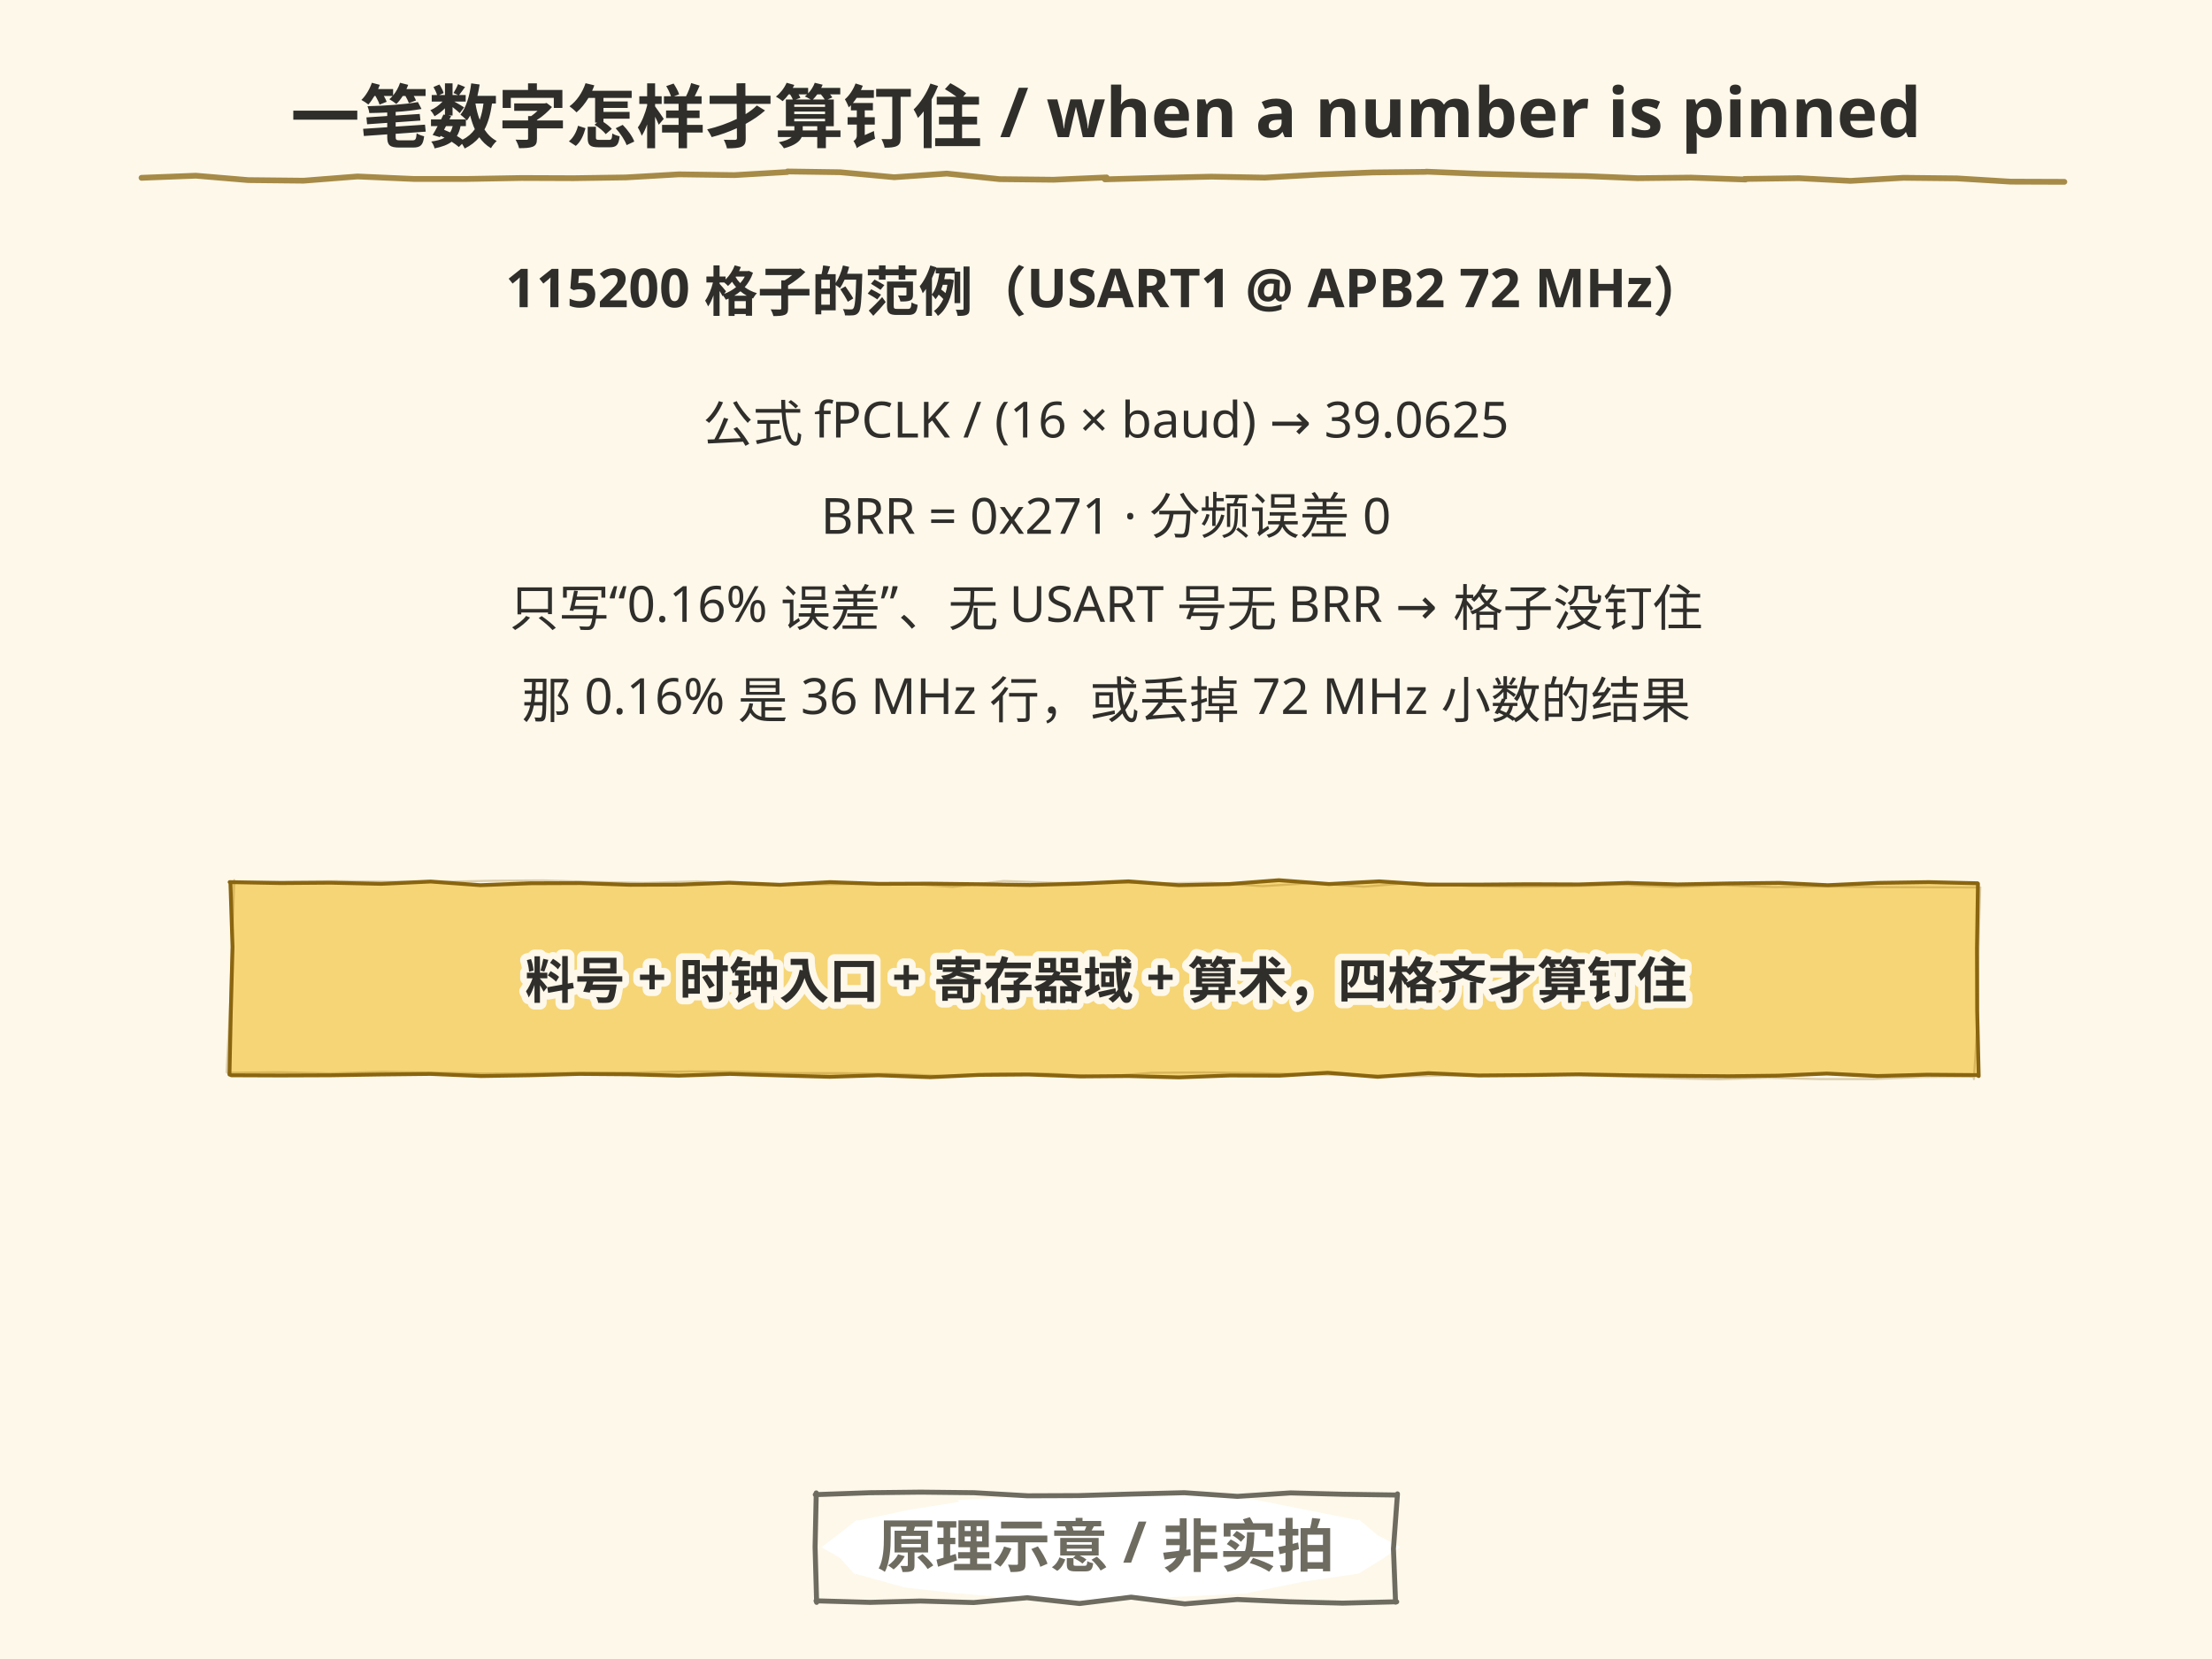
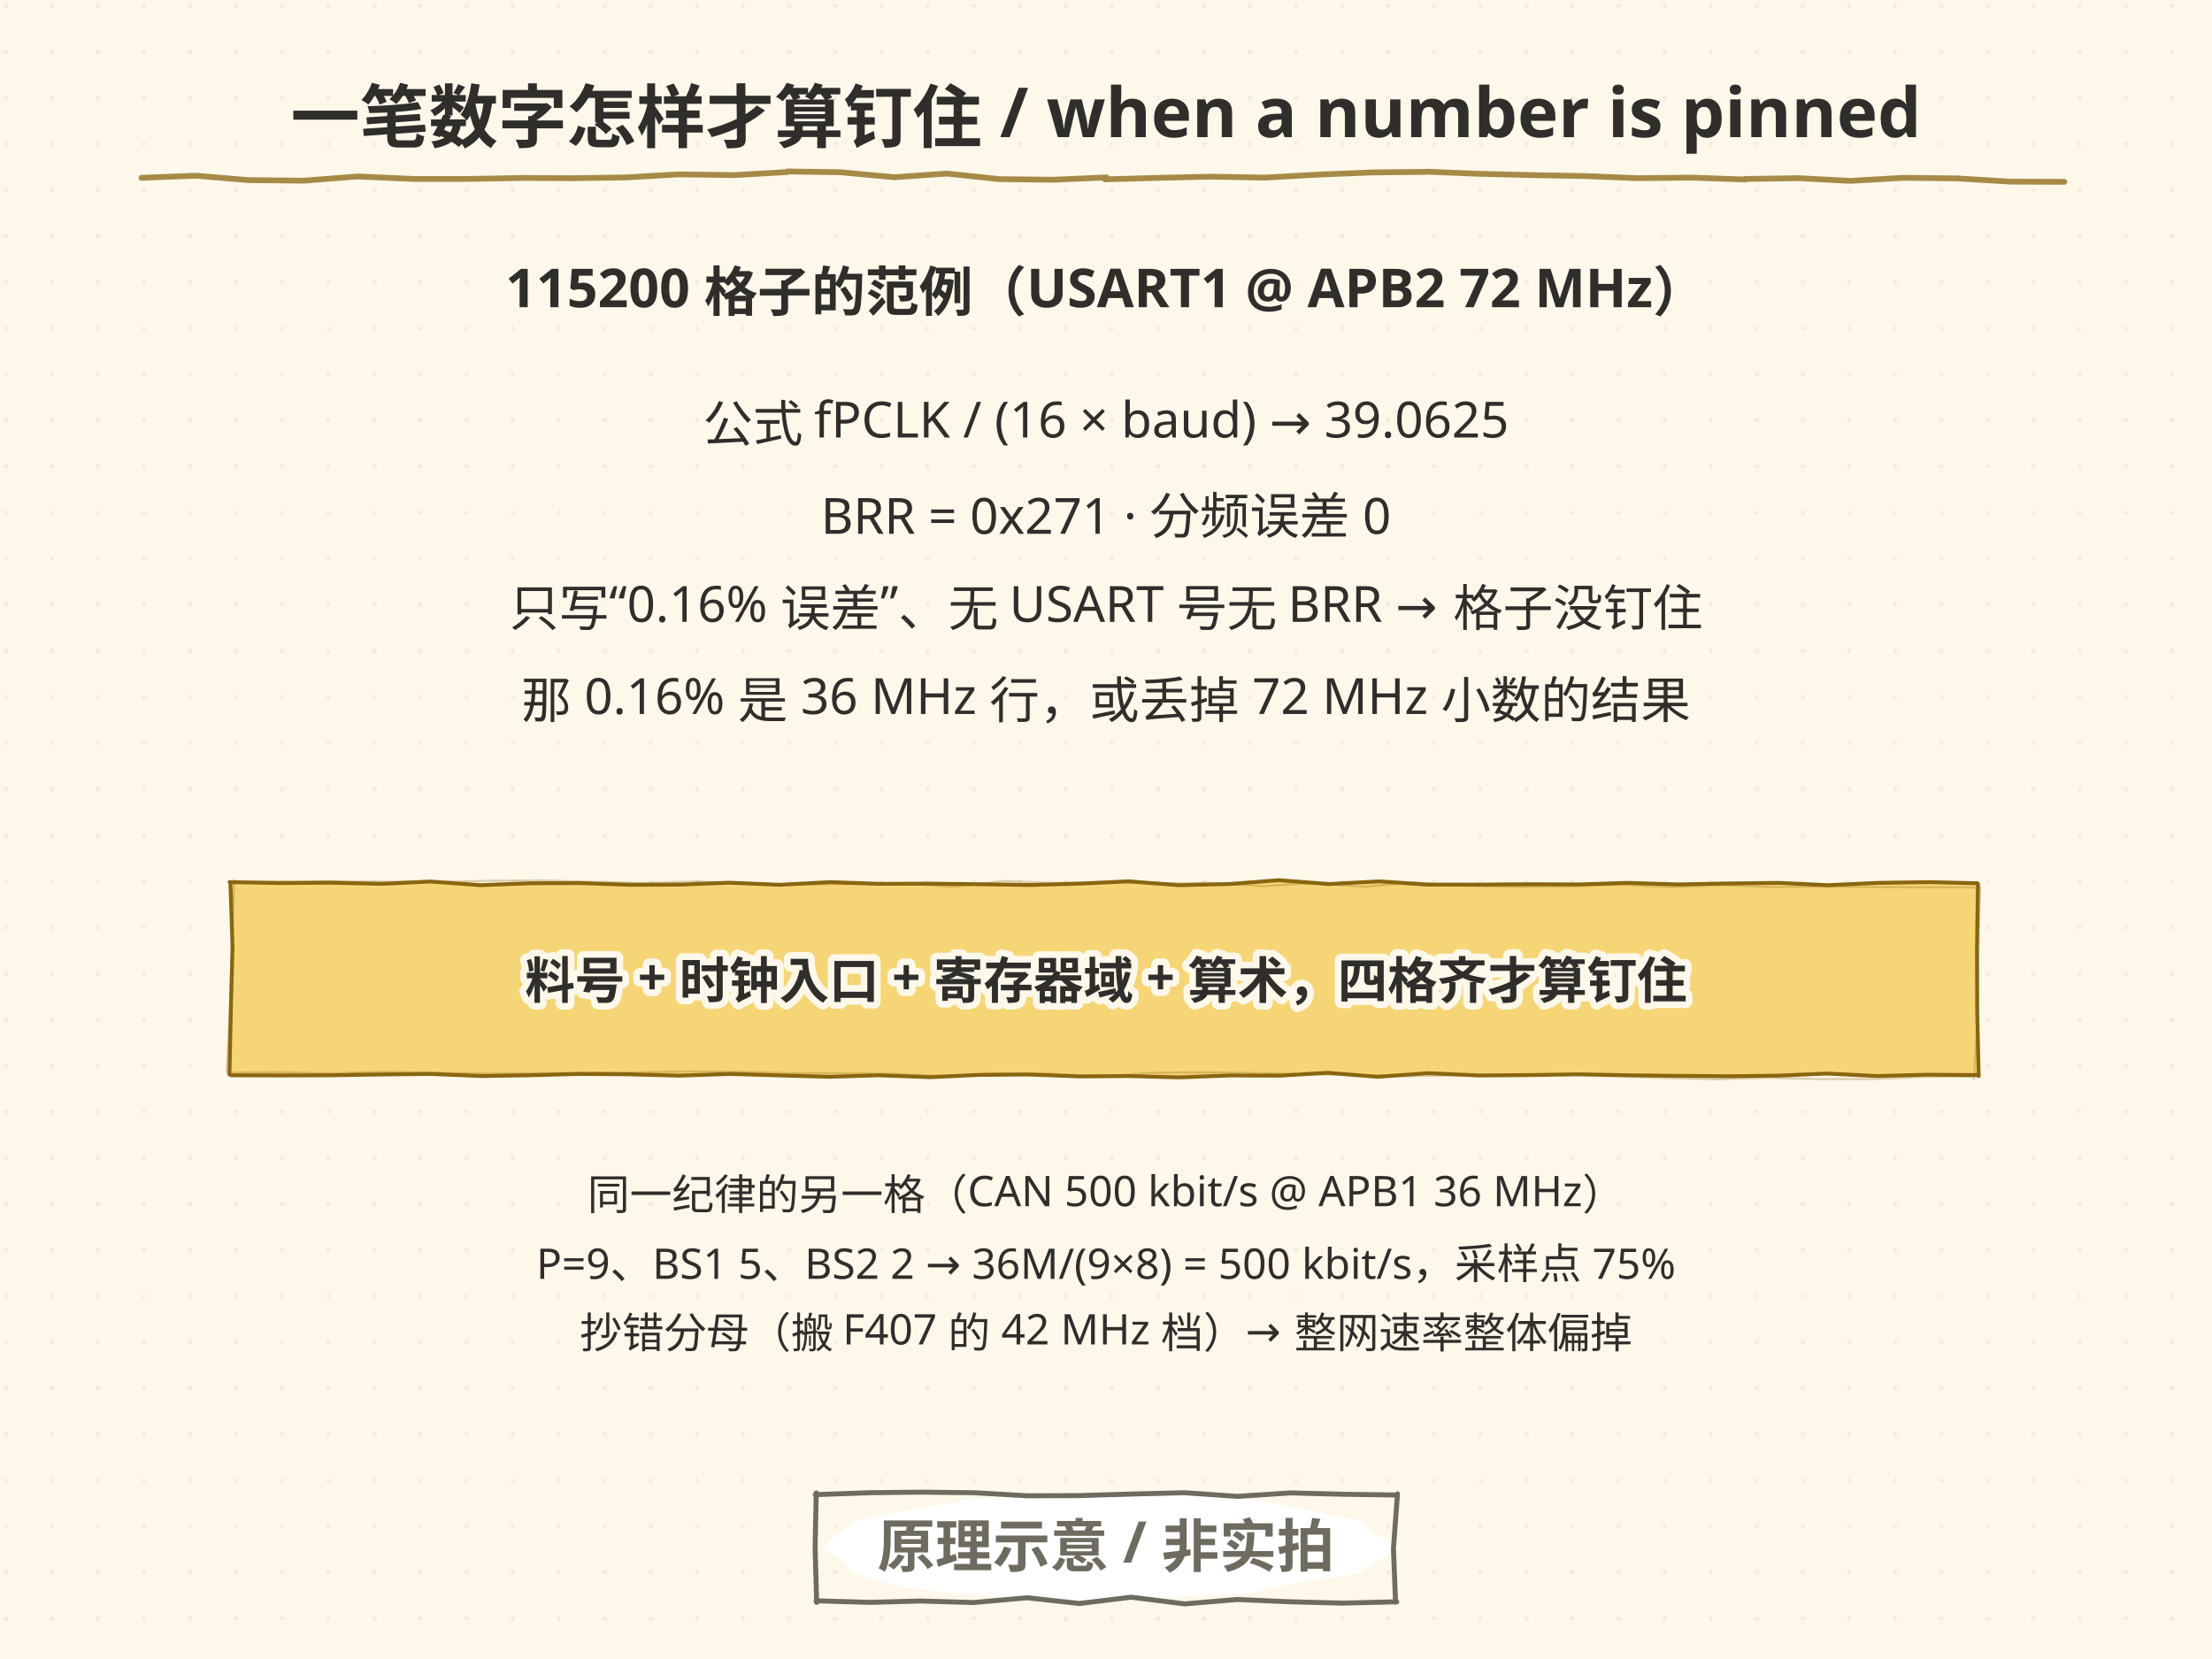
<svg xmlns="http://www.w3.org/2000/svg" width="1152" height="864" viewBox="0 0 1152 864">
  <style>text{dominant-baseline:alphabetic} .t-halo{paint-order:stroke;stroke:#FDF8EA;stroke-width:7px; stroke-linejoin:round}</style>
+   <defs>
+     <pattern id="dotgrid" width="24" height="24" patternUnits="userSpaceOnUse">
+       <circle cx="3" cy="3" r="1.1" fill="#DED4BE" />
+     </pattern>
+   </defs>
  <rect width="1152" height="864" fill="#FDF8EA" />
+   <rect width="1152" height="864" fill="url(#dotgrid)" opacity="0.36" />
  <text x="576.0" y="160" font-family="'Segoe Print','STKaiti','KaiTi','Microsoft YaHei','PingFang SC',sans-serif" font-size="28" font-weight="bold" text-anchor="middle" fill="#2F2E2B" class="t-halo">115200 格子的范例（USART1 @ APB2 72 MHz）</text>
  <text x="576.0" y="230" font-family="'Segoe Print','STKaiti','KaiTi','Microsoft YaHei','PingFang SC',sans-serif" font-size="26" text-anchor="middle" fill="#2F2E2B" class="t-halo">公式 fPCLK / (16 × baud) → 39.0625</text>
  <text x="576.0" y="278" font-family="'Segoe Print','STKaiti','KaiTi','Microsoft YaHei','PingFang SC',sans-serif" font-size="26" text-anchor="middle" fill="#2F2E2B" class="t-halo">BRR = 0x271 · 分频误差 0</text>
  <text x="576.0" y="326" font-family="'Segoe Print','STKaiti','KaiTi','Microsoft YaHei','PingFang SC',sans-serif" font-size="26" text-anchor="middle" fill="#2F2E2B" class="t-halo">只写“0.16% 误差”、无 USART 号无 BRR → 格子没钉住</text>
  <text x="576.0" y="374" font-family="'Segoe Print','STKaiti','KaiTi','Microsoft YaHei','PingFang SC',sans-serif" font-size="26" text-anchor="middle" fill="#2F2E2B" class="t-halo">那 0.16% 是 36 MHz 行，或丢掉 72 MHz 小数的结果</text>
  <path d="M119.6 459.4 L146.1 459.9 L171.9 459.7 L198.5 460.3 L224.3 459.1 L250.2 461.0 L276.1 460.0 L302.2 459.9 L328.2 460.8 L354.3 460.7 L379.8 459.7 L406.2 460.8 L432.3 459.4 L457.8 460.3 L484.2 460.2 L510.3 460.5 L536.5 460.9 L562.0 460.2 L587.7 459.0 L613.9 461.0 L640.3 460.4 L666.0 458.4 L692.2 460.4 L718.3 459.0 L743.4 460.7 L770.1 460.7 L796.0 460.5 L822.4 460.6 L847.7 459.8 L873.6 460.6 L899.8 460.1 L926.6 459.8 L951.9 461.0 L978.0 459.8 L1004.5 459.4 L1029.9 460.0 L1030.1 460.2 L1029.6 493.6 L1029.7 526.2 L1030.5 560.4 L1029.6 559.9 L1003.5 559.7 L977.7 560.4 L951.4 559.1 L926.0 560.2 L900.1 560.5 L874.4 560.3 L848.2 560.0 L822.3 559.5 L795.5 559.9 L770.1 560.1 L743.9 558.9 L717.5 560.8 L691.5 558.7 L666.3 560.2 L640.5 560.1 L614.1 561.1 L587.7 560.4 L562.6 560.6 L535.5 559.6 L509.9 559.8 L484.5 561.0 L457.5 560.0 L432.1 560.8 L406.5 560.1 L380.2 559.3 L353.5 560.2 L327.5 559.5 L301.8 559.3 L275.8 560.0 L250.6 560.4 L224.2 559.3 L197.5 559.6 L172.4 560.0 L145.9 560.1 L120.5 560.0 L119.5 559.6 L120.2 527.1 L121.1 493.2 L120.0 459.7" fill="#F6D576" stroke="#8A6510" stroke-width="2" stroke-linecap="round" stroke-linejoin="round" opacity="1.0" />
  <path d="M121.8 459.2 L148.8 459.1 L175.2 458.9 L202.1 459.2 L228.8 459.3 L255.4 458.7 L282.8 458.5 L308.8 459.3 L336.3 459.8 L362.9 459.0 L389.1 460.4 L415.9 460.6 L443.0 460.4 L469.3 460.0 L496.2 461.9 L522.8 458.8 L549.6 459.8 L576.7 459.5 L604.0 460.0 L630.5 459.7 L657.5 461.5 L683.6 459.9 L710.2 461.8 L736.8 459.6 L764.5 461.4 L790.3 461.8 L817.0 461.6 L844.6 460.7 L870.7 462.0 L897.2 461.0 L924.0 462.0 L951.5 461.7 L977.8 462.0 L1004.2 462.1 L1031.4 462.2 L1031.3 462.2 L1030.3 495.5 L1030.1 528.4 L1028.0 562.0 L1027.8 560.7 L1000.9 560.9 L975.1 562.0 L948.0 562.0 L920.5 561.3 L894.8 562.1 L867.7 561.5 L840.9 560.5 L814.0 559.7 L787.4 560.1 L760.8 560.0 L733.3 560.5 L707.2 560.0 L680.0 559.5 L653.7 558.8 L627.2 558.5 L599.7 558.7 L573.7 560.8 L546.0 559.1 L519.8 559.0 L492.6 560.4 L466.4 559.3 L439.1 558.9 L412.4 558.9 L386.0 558.2 L359.3 558.0 L333.2 558.5 L306.3 558.7 L278.5 558.9 L251.9 559.1 L225.9 558.6 L199.4 558.2 L172.0 559.0 L145.1 558.4 L118.3 558.7 L118.0 558.3 L119.8 524.8 L120.8 491.7 L122.0 458.3" fill="none" stroke="#8A6510" stroke-width="1.1" stroke-linecap="round" stroke-linejoin="round" opacity="0.28" />
  <text x="576.0" y="520" font-family="'Segoe Print','STKaiti','KaiTi','Microsoft YaHei','PingFang SC',sans-serif" font-size="26" font-weight="bold" text-anchor="middle" fill="#2F2E2B" class="t-halo">料号 + 时钟入口 + 寄存器域 + 算术，四格齐才算钉住</text>
+   <text x="576.0" y="630" font-family="'Segoe Print','STKaiti','KaiTi','Microsoft YaHei','PingFang SC',sans-serif" font-size="22" text-anchor="middle" fill="#2F2E2B" class="t-halo">同一纪律的另一格（CAN 500 kbit/s @ APB1 36 MHz）</text>
+   <text x="576.0" y="666" font-family="'Segoe Print','STKaiti','KaiTi','Microsoft YaHei','PingFang SC',sans-serif" font-size="22" text-anchor="middle" fill="#2F2E2B" class="t-halo">P=9、BS1 5、BS2 2 → 36M/(9×8) = 500 kbit/s，采样点 75%</text>
+   <text x="576.0" y="702" font-family="'Segoe Print','STKaiti','KaiTi','Microsoft YaHei','PingFang SC',sans-serif" font-size="22" text-anchor="middle" fill="#2F2E2B" class="t-halo">抄错分母（搬 F407 的 42 MHz 档）→ 整网速率整体偏掉</text>
  <text x="576.0" y="74" font-family="'Segoe Print','STKaiti','KaiTi','Microsoft YaHei','PingFang SC',sans-serif" font-size="36" font-weight="bold" text-anchor="middle" fill="#2F2E2B">一笔数字怎样才算钉住 / when a number is pinned</text>
  <path d="M73.7 92.6 L102.0 91.5 L129.3 93.8 L158.1 94.1 L186.2 91.9 L215.6 93.2 L243.4 93.2 L243.0 93.2 L271.6 92.7 L298.7 92.8 L326.0 92.4 L353.6 90.8 L382.4 91.2 L410.0 89.6 L410.1 89.3 L437.6 89.7 L465.7 92.3 L493.1 90.4 L520.6 93.3 L548.7 93.6 L576.3 92.4 L575.4 93.4 L604.2 92.6 L630.9 92.0 L658.7 92.5 L687.2 90.9 L715.0 89.8 L742.7 89.5 L742.7 89.4 L770.0 90.5 L798.0 91.2 L825.9 91.7 L852.8 92.8 L880.7 92.5 L909.1 93.5 L908.4 93.2 L936.8 92.8 L963.7 94.2 L991.3 92.6 L1019.1 92.9 L1047.1 94.6 L1075.1 94.7" fill="none" stroke="#8A6510" stroke-width="3.0" stroke-linecap="round" stroke-linejoin="round" opacity="0.75" />
  <path d="M729.1 805.8 L718.8 812.6 L707.4 819.6 L707.1 819.6 L678.9 823.7 L649.9 829.6 L649.9 829.9 L613.3 831.6 L575.8 833.8 L575.5 833.4 L537.9 833.4 L499.1 829.8 L499.6 830.0 L471.4 826.8 L445.4 819.6 L445.5 820.3 L437.4 811.3 L427.6 805.7 L427.8 805.8 L436.5 799.2 L446.1 791.6 L447.0 791.9 L472.9 786.4 L499.7 782.1 L498.7 781.2 L537.7 778.9 L576.3 778.1 L576.2 777.3 L614.2 777.3 L652.9 780.8 L653.4 781.0 L679.6 786.2 L707.2 791.7 L707.7 791.3 L717.4 799.5 L729.7 805.9" fill="#FFFFFF" />
  <path d="M424.6 778.4 L453.1 777.4 L479.5 777.1 L507.3 777.4 L535.2 779.0 L561.8 778.9 L589.2 778.1 L616.8 777.4 L644.4 779.3 L672.1 777.5 L699.4 778.2 L727.3 778.6 L727.8 778.0 L725.7 806.6 L726.8 834.4 L727.4 834.2 L699.3 834.9 L671.6 834.2 L644.4 833.0 L617.0 835.3 L589.1 831.8 L562.2 835.1 L534.9 832.1 L507.1 834.6 L479.4 833.8 L453.1 834.5 L425.0 833.7 L425.3 834.5 L424.5 805.7 L425.1 777.5" fill="none" stroke="#6E6B60" stroke-width="2.6" stroke-linecap="round" stroke-linejoin="round" opacity="1.0" />
  <text x="576.0" y="816" font-family="'Segoe Print','STKaiti','KaiTi','Microsoft YaHei','PingFang SC',sans-serif" font-size="30" font-weight="bold" text-anchor="middle" fill="#6E6B60">原理示意 / 非实拍</text>
</svg>
